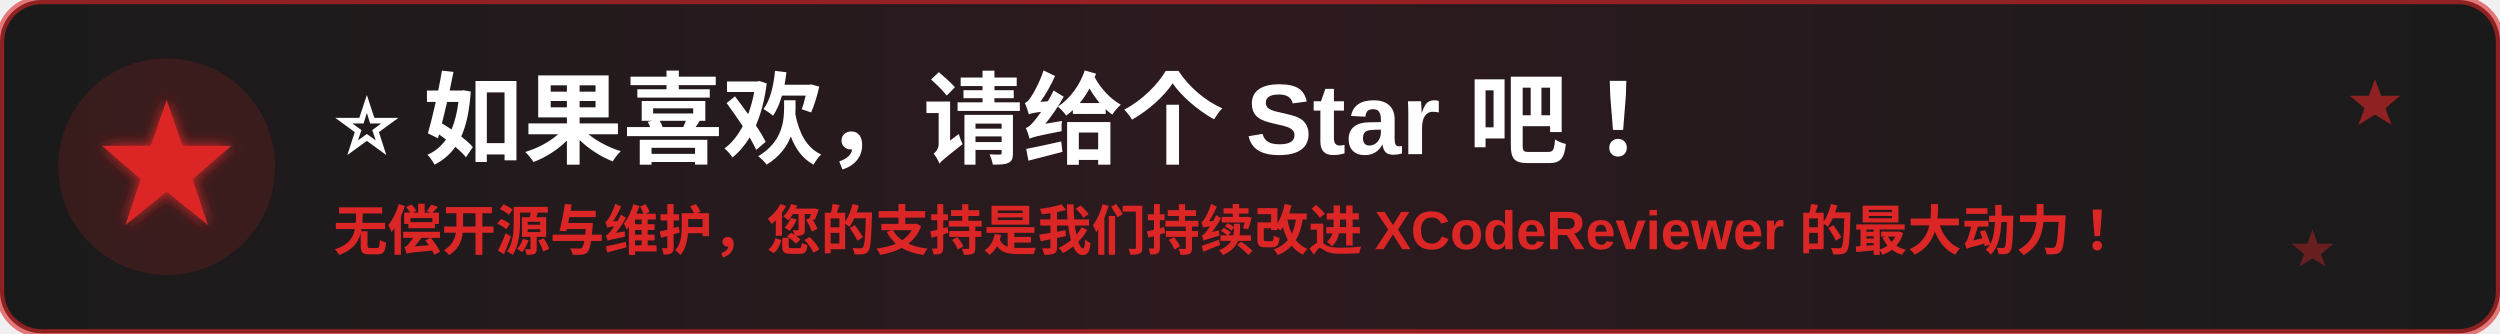
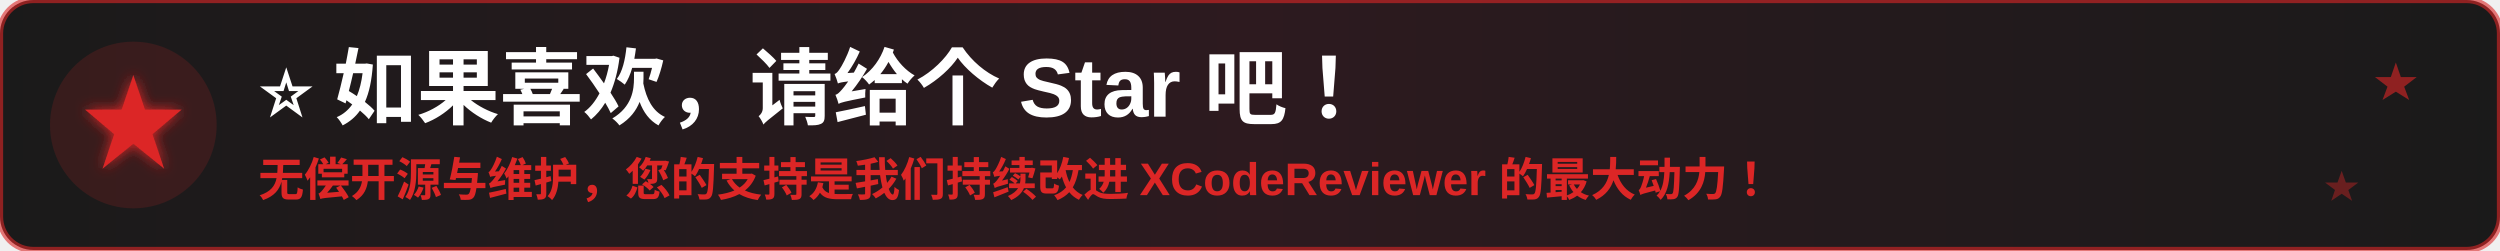
- <svg xmlns="http://www.w3.org/2000/svg" width="600" height="80">
+ <svg xmlns="http://www.w3.org/2000/svg" width="600" height="60">
  <defs>
    <linearGradient id="bgGradient" x1="0%" y1="0%" x2="100%" y2="0%">
      <stop offset="0%" style="stop-color:#1a1a1a;stop-opacity:1" />
      <stop offset="50%" style="stop-color:#2d1a1f;stop-opacity:1" />
      <stop offset="100%" style="stop-color:#1a1a1a;stop-opacity:1" />
    </linearGradient>
    <filter id="glow">
      <feGaussianBlur stdDeviation="1.5" result="coloredBlur" />
      <feMerge>
        <feMergeNode in="coloredBlur" />
        <feMergeNode in="SourceGraphic" />
      </feMerge>
    </filter>
  </defs>
-   <rect width="600" height="80" rx="10" fill="url(#bgGradient)" />
-   <rect width="600" height="80" rx="10" fill="none" stroke="#dc2626" stroke-width="2" opacity="0.6" />
-   <g transform="translate(40, 40)">
-     <circle cx="0" cy="0" r="26" fill="#dc2626" opacity="0.15" />
-     <path d="M 0,-16 L 3.8,-5 L 15.5,-5 L 6.2,3 L 9.9,14 L 0,6 L -9.9,14 L -6.2,3 L -15.5,-5 L -3.8,-5 Z" fill="#dc2626" filter="url(#glow)" />
+   <rect width="600" height="60" rx="8" fill="url(#bgGradient)" />
+   <rect width="600" height="60" rx="8" fill="none" stroke="#dc2626" stroke-width="1.5" opacity="0.6" />
+   <g transform="translate(32, 30)">
+     <circle cx="0" cy="0" r="20" fill="#dc2626" opacity="0.15" />
+     <path d="M 0,-12 L 2.8,-3.7 L 11.6,-3.7 L 4.6,2.2 L 7.4,10.5 L 0,4.5 L -7.4,10.5 L -4.6,2.2 L -11.6,-3.7 L -2.8,-3.7 Z" fill="#dc2626" filter="url(#glow)" />
  </g>
-   <text x="80" y="37" font-family="'PingFang SC', 'Microsoft YaHei', Arial, sans-serif" font-size="24" font-weight="bold" fill="#ffffff">
+   <text x="62" y="28" font-family="'PingFang SC', 'Microsoft YaHei', Arial, sans-serif" font-size="20" font-weight="bold" fill="#ffffff">
    ⭐ 如果喜欢，请给个 Star 吧！
  </text>
-   <text x="80" y="60" font-family="'PingFang SC', 'Microsoft YaHei', Arial, sans-serif" font-size="13" fill="#dc2626" font-weight="600">
+   <text x="62" y="47" font-family="'PingFang SC', 'Microsoft YaHei', Arial, sans-serif" font-size="11" fill="#dc2626" font-weight="600">
    无偿开源与维护，您的支持是我们持续改进 XCodeReviewer 的最大动力！
  </text>
-   <g transform="translate(570, 25)">
-     <path d="M 0,-6 L 1.5,-2 L 6,-2 L 2.5,1 L 4,5 L 0,2.5 L -4,5 L -2.5,1 L -6,-2 L -1.5,-2 Z" fill="#dc2626" opacity="0.6" />
+   <g transform="translate(575, 20)">
+     <path d="M 0,-5 L 1.2,-1.5 L 5,-1.5 L 2,0.8 L 3.2,4 L 0,2 L -3.2,4 L -2,0.8 L -5,-1.5 L -1.2,-1.5 Z" fill="#dc2626" opacity="0.6" />
  </g>
-   <g transform="translate(555, 60)">
-     <path d="M 0,-5 L 1.2,-1.5 L 5,-1.5 L 2,1 L 3.2,4 L 0,2 L -3.2,4 L -2,1 L -5,-1.5 L -1.2,-1.5 Z" fill="#dc2626" opacity="0.4" />
+   <g transform="translate(562, 45)">
+     <path d="M 0,-4 L 1,-1.2 L 4,-1.2 L 1.6,0.6 L 2.5,3.2 L 0,1.5 L -2.5,3.2 L -1.6,0.6 L -4,-1.2 L -1,-1.2 Z" fill="#dc2626" opacity="0.4" />
  </g>
</svg>
